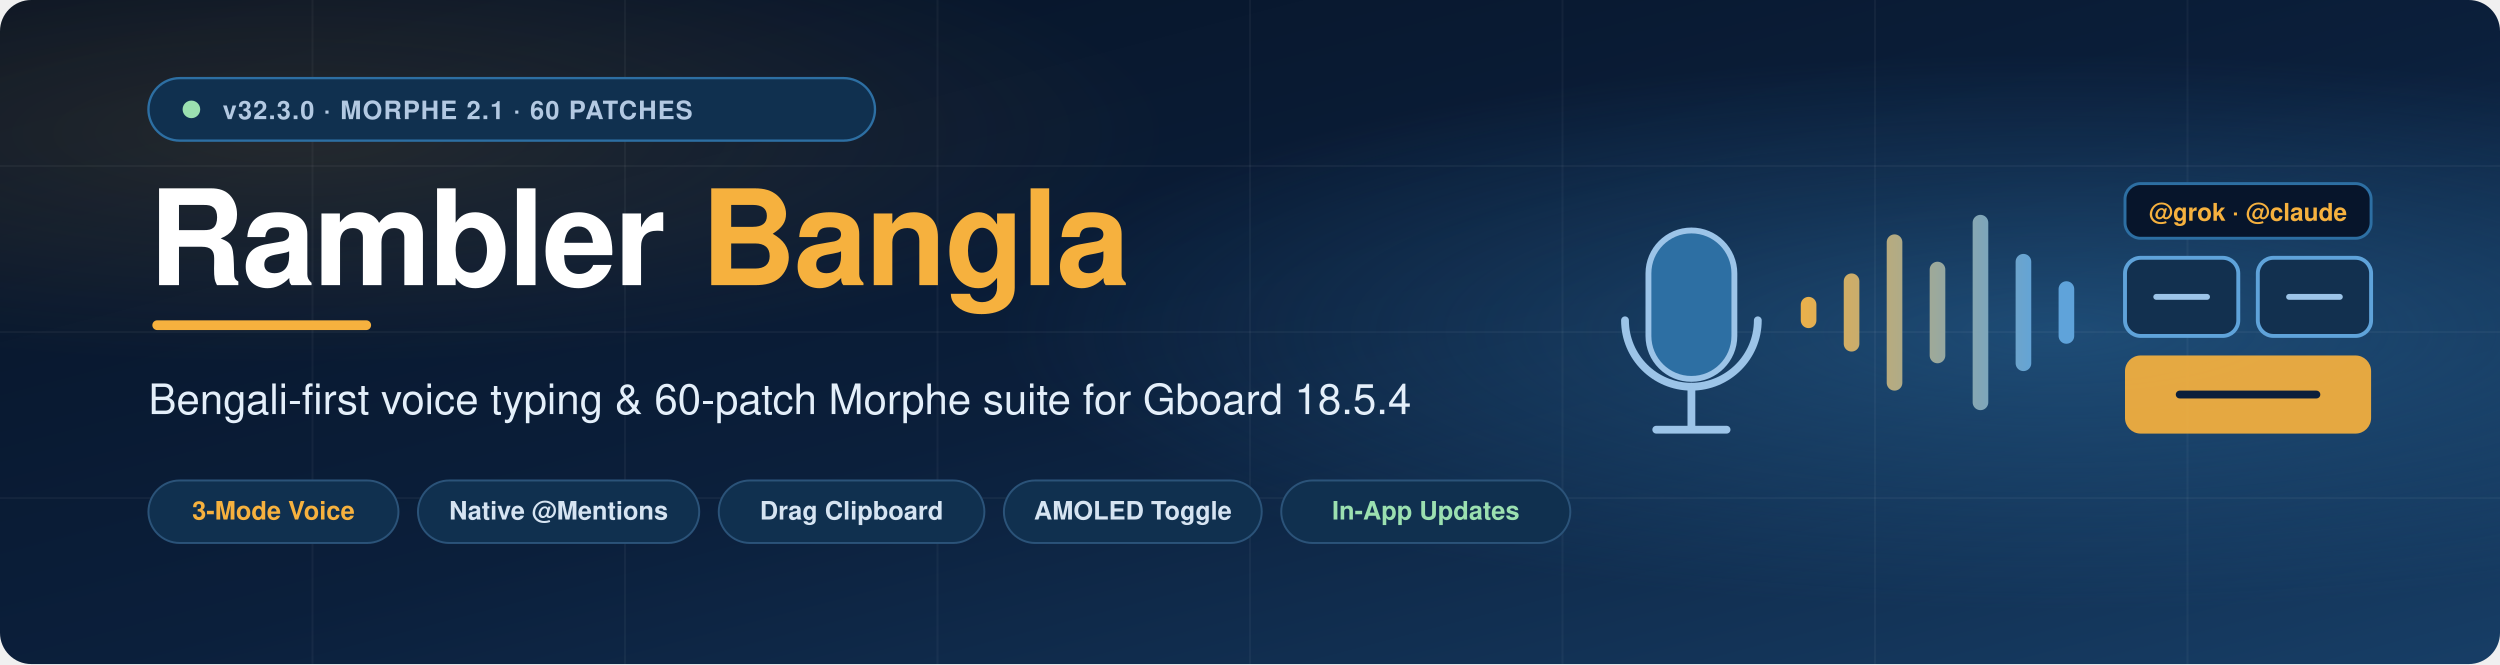
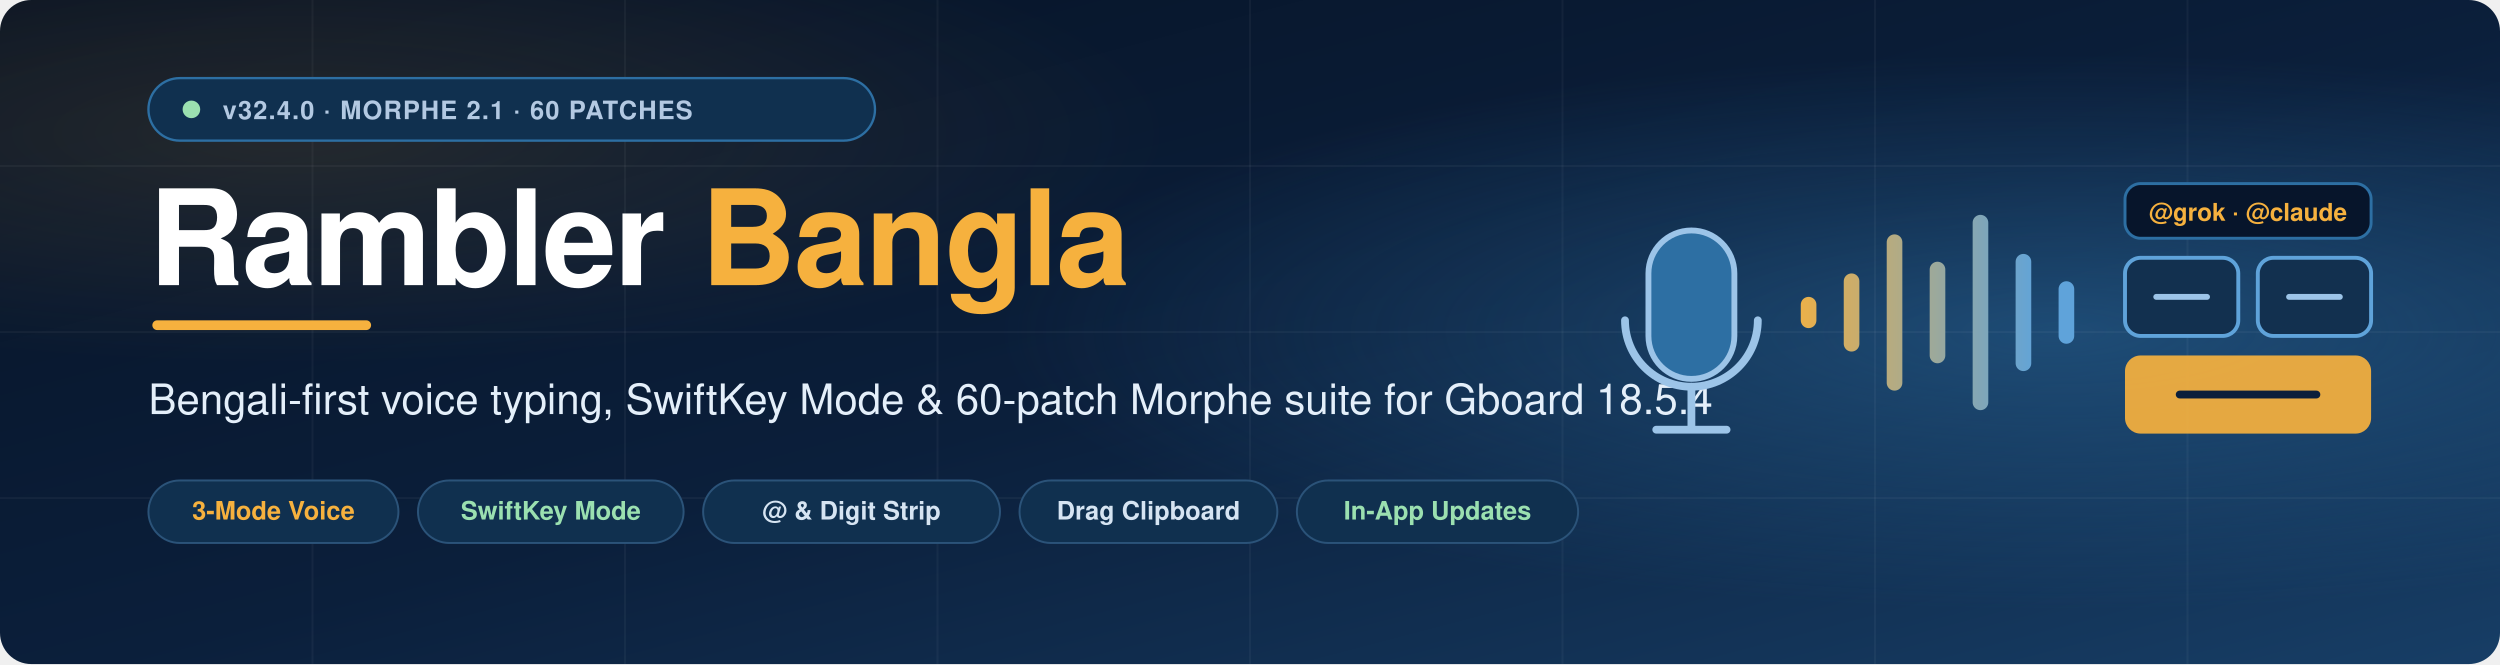
<svg xmlns="http://www.w3.org/2000/svg" width="1280" height="340" viewBox="0 0 1280 340" role="img" aria-labelledby="title desc">
  <defs>
    <linearGradient id="bg" x1="0" y1="0" x2="1" y2="1">
      <stop offset="0" stop-color="#061224" />
      <stop offset="0.52" stop-color="#0B1F3B" />
      <stop offset="1" stop-color="#173E66" />
    </linearGradient>
    <linearGradient id="wave" gradientUnits="userSpaceOnUse" x1="912" y1="0" x2="1044" y2="0">
      <stop offset="0" stop-color="#F6B13E" />
      <stop offset="1" stop-color="#5FA3DA" />
    </linearGradient>
    <radialGradient id="glow" cx="0.82" cy="0.5" r="0.42">
      <stop offset="0" stop-color="#2D6FA3" stop-opacity="0.5" />
      <stop offset="1" stop-color="#2D6FA3" stop-opacity="0" />
    </radialGradient>
    <radialGradient id="glow2" cx="0.12" cy="0.2" r="0.35">
      <stop offset="0" stop-color="#F6B13E" stop-opacity="0.12" />
      <stop offset="1" stop-color="#F6B13E" stop-opacity="0" />
    </radialGradient>
  </defs>
  <rect width="1280" height="340" rx="16" fill="url(#bg)" />
  <rect width="1280" height="340" rx="16" fill="url(#glow)" />
  <rect width="1280" height="340" rx="16" fill="url(#glow2)" />
  <g stroke="#FFFFFF" stroke-opacity="0.04" stroke-width="1">
    <path d="M0 85H1280M0 170H1280M0 255H1280" />
    <path d="M160 0V340M320 0V340M480 0V340M640 0V340M800 0V340M960 0V340M1120 0V340" />
  </g>
  <g font-family="Segoe UI, Helvetica, Arial, sans-serif">
    <rect x="76" y="40" width="372" height="32" rx="16" fill="#10304F" stroke="#2D6FA3" stroke-width="1.2" />
    <circle cx="98" cy="56" r="4.5" fill="#9BE0B0" />
-     <text x="114" y="61" font-size="13" font-weight="600" fill="#B3C9E2" letter-spacing="0.6">v32.3.0  ·  MORPHE 2.1  ·  60 PATCHES</text>
+     <text x="114" y="61" font-size="13" font-weight="600" fill="#B3C9E2" letter-spacing="0.6">v32.4.0  ·  MORPHE 2.1  ·  60 PATCHES</text>
    <text x="76" y="146" font-size="68" font-weight="700" fill="#FFFFFF" letter-spacing="-1.2">Rambler <tspan fill="#F6B13E">Bangla</tspan>
    </text>
    <rect x="78" y="164" width="112" height="5" rx="2.5" fill="#F6B13E" />
-     <text x="76" y="212" font-size="21.5" font-weight="500" fill="#E4EFFA">Bengali-first voice typing &amp; 60-patch Morphe suite for Gboard 18.5.4</text>
+     <text x="76" y="212" font-size="21.5" font-weight="500" fill="#E4EFFA">Bengali-first voice typing, SwiftKey Mode &amp; 60-patch Morphe suite for Gboard 18.5.4</text>
    <g font-size="13" font-weight="600">
      <rect x="76" y="246" width="128" height="32" rx="16" fill="#10304F" stroke="#2B5379" />
      <text x="140" y="266" text-anchor="middle" fill="#F6B13E">3-Mode Voice</text>
-       <rect x="214" y="246" width="144" height="32" rx="16" fill="#10304F" stroke="#2B5379" />
-       <text x="286" y="266" text-anchor="middle" fill="#D6E4F2">Native @Mentions</text>
-       <rect x="368" y="246" width="136" height="32" rx="16" fill="#10304F" stroke="#2B5379" />
-       <text x="436" y="266" text-anchor="middle" fill="#D6E4F2">Drag Clipboard</text>
-       <rect x="514" y="246" width="132" height="32" rx="16" fill="#10304F" stroke="#2B5379" />
-       <text x="580" y="266" text-anchor="middle" fill="#D6E4F2">AMOLED Toggle</text>
-       <rect x="656" y="246" width="148" height="32" rx="16" fill="#10304F" stroke="#2B5379" />
-       <text x="730" y="266" text-anchor="middle" fill="#9BE0B0">In-App Updates</text>
+       <rect x="214" y="246" width="136" height="32" rx="16" fill="#10304F" stroke="#2B5379" />
+       <text x="282" y="266" text-anchor="middle" fill="#9BE0B0">SwiftKey Mode</text>
+       <rect x="360" y="246" width="152" height="32" rx="16" fill="#10304F" stroke="#2B5379" />
+       <text x="436" y="266" text-anchor="middle" fill="#D6E4F2">@ &amp; Digit Strip</text>
+       <rect x="522" y="246" width="132" height="32" rx="16" fill="#10304F" stroke="#2B5379" />
+       <text x="588" y="266" text-anchor="middle" fill="#D6E4F2">Drag Clipboard</text>
+       <rect x="664" y="246" width="144" height="32" rx="16" fill="#10304F" stroke="#2B5379" />
+       <text x="736" y="266" text-anchor="middle" fill="#9BE0B0">In-App Updates</text>
    </g>
  </g>
  <g transform="translate(866 118)">
    <rect x="-22" y="0" width="44" height="76" rx="22" fill="#2D6FA3" stroke="#9CC4E8" stroke-width="3" />
    <path d="M-34 46 A34 34 0 0 0 34 46" fill="none" stroke="#9CC4E8" stroke-width="4" stroke-linecap="round" />
    <path d="M0 80V102M-18 102H18" stroke="#9CC4E8" stroke-width="4" stroke-linecap="round" />
  </g>
  <g stroke="url(#wave)" stroke-width="8" stroke-linecap="round">
    <path d="M926 156V164" />
    <path d="M948 144V176" />
    <path d="M970 124V196" />
    <path d="M992 138V182" />
    <path d="M1014 114V206" />
    <path d="M1036 134V186" />
    <path d="M1058 148V172" />
  </g>
  <g transform="translate(1088 94)">
    <rect x="0" y="0" width="126" height="28" rx="8" fill="#07152B" stroke="#2D6FA3" stroke-width="1.5" />
    <text x="63" y="19" text-anchor="middle" font-family="Segoe UI, Helvetica, Arial, sans-serif" font-size="12.5" font-weight="600" fill="#F6B13E">@grok  ·  @claude</text>
    <rect x="0" y="38" width="58" height="40" rx="8" fill="#12304F" stroke="#5FA3DA" stroke-width="2" />
    <rect x="68" y="38" width="58" height="40" rx="8" fill="#12304F" stroke="#5FA3DA" stroke-width="2" />
    <rect x="0" y="88" width="126" height="40" rx="8" fill="#F6B13E" fill-opacity="0.92" />
    <path d="M16 58H42M84 58H110" stroke="#9CC4E8" stroke-width="3" stroke-linecap="round" />
    <path d="M28 108H98" stroke="#0B1F3B" stroke-width="4" stroke-linecap="round" />
  </g>
</svg>
